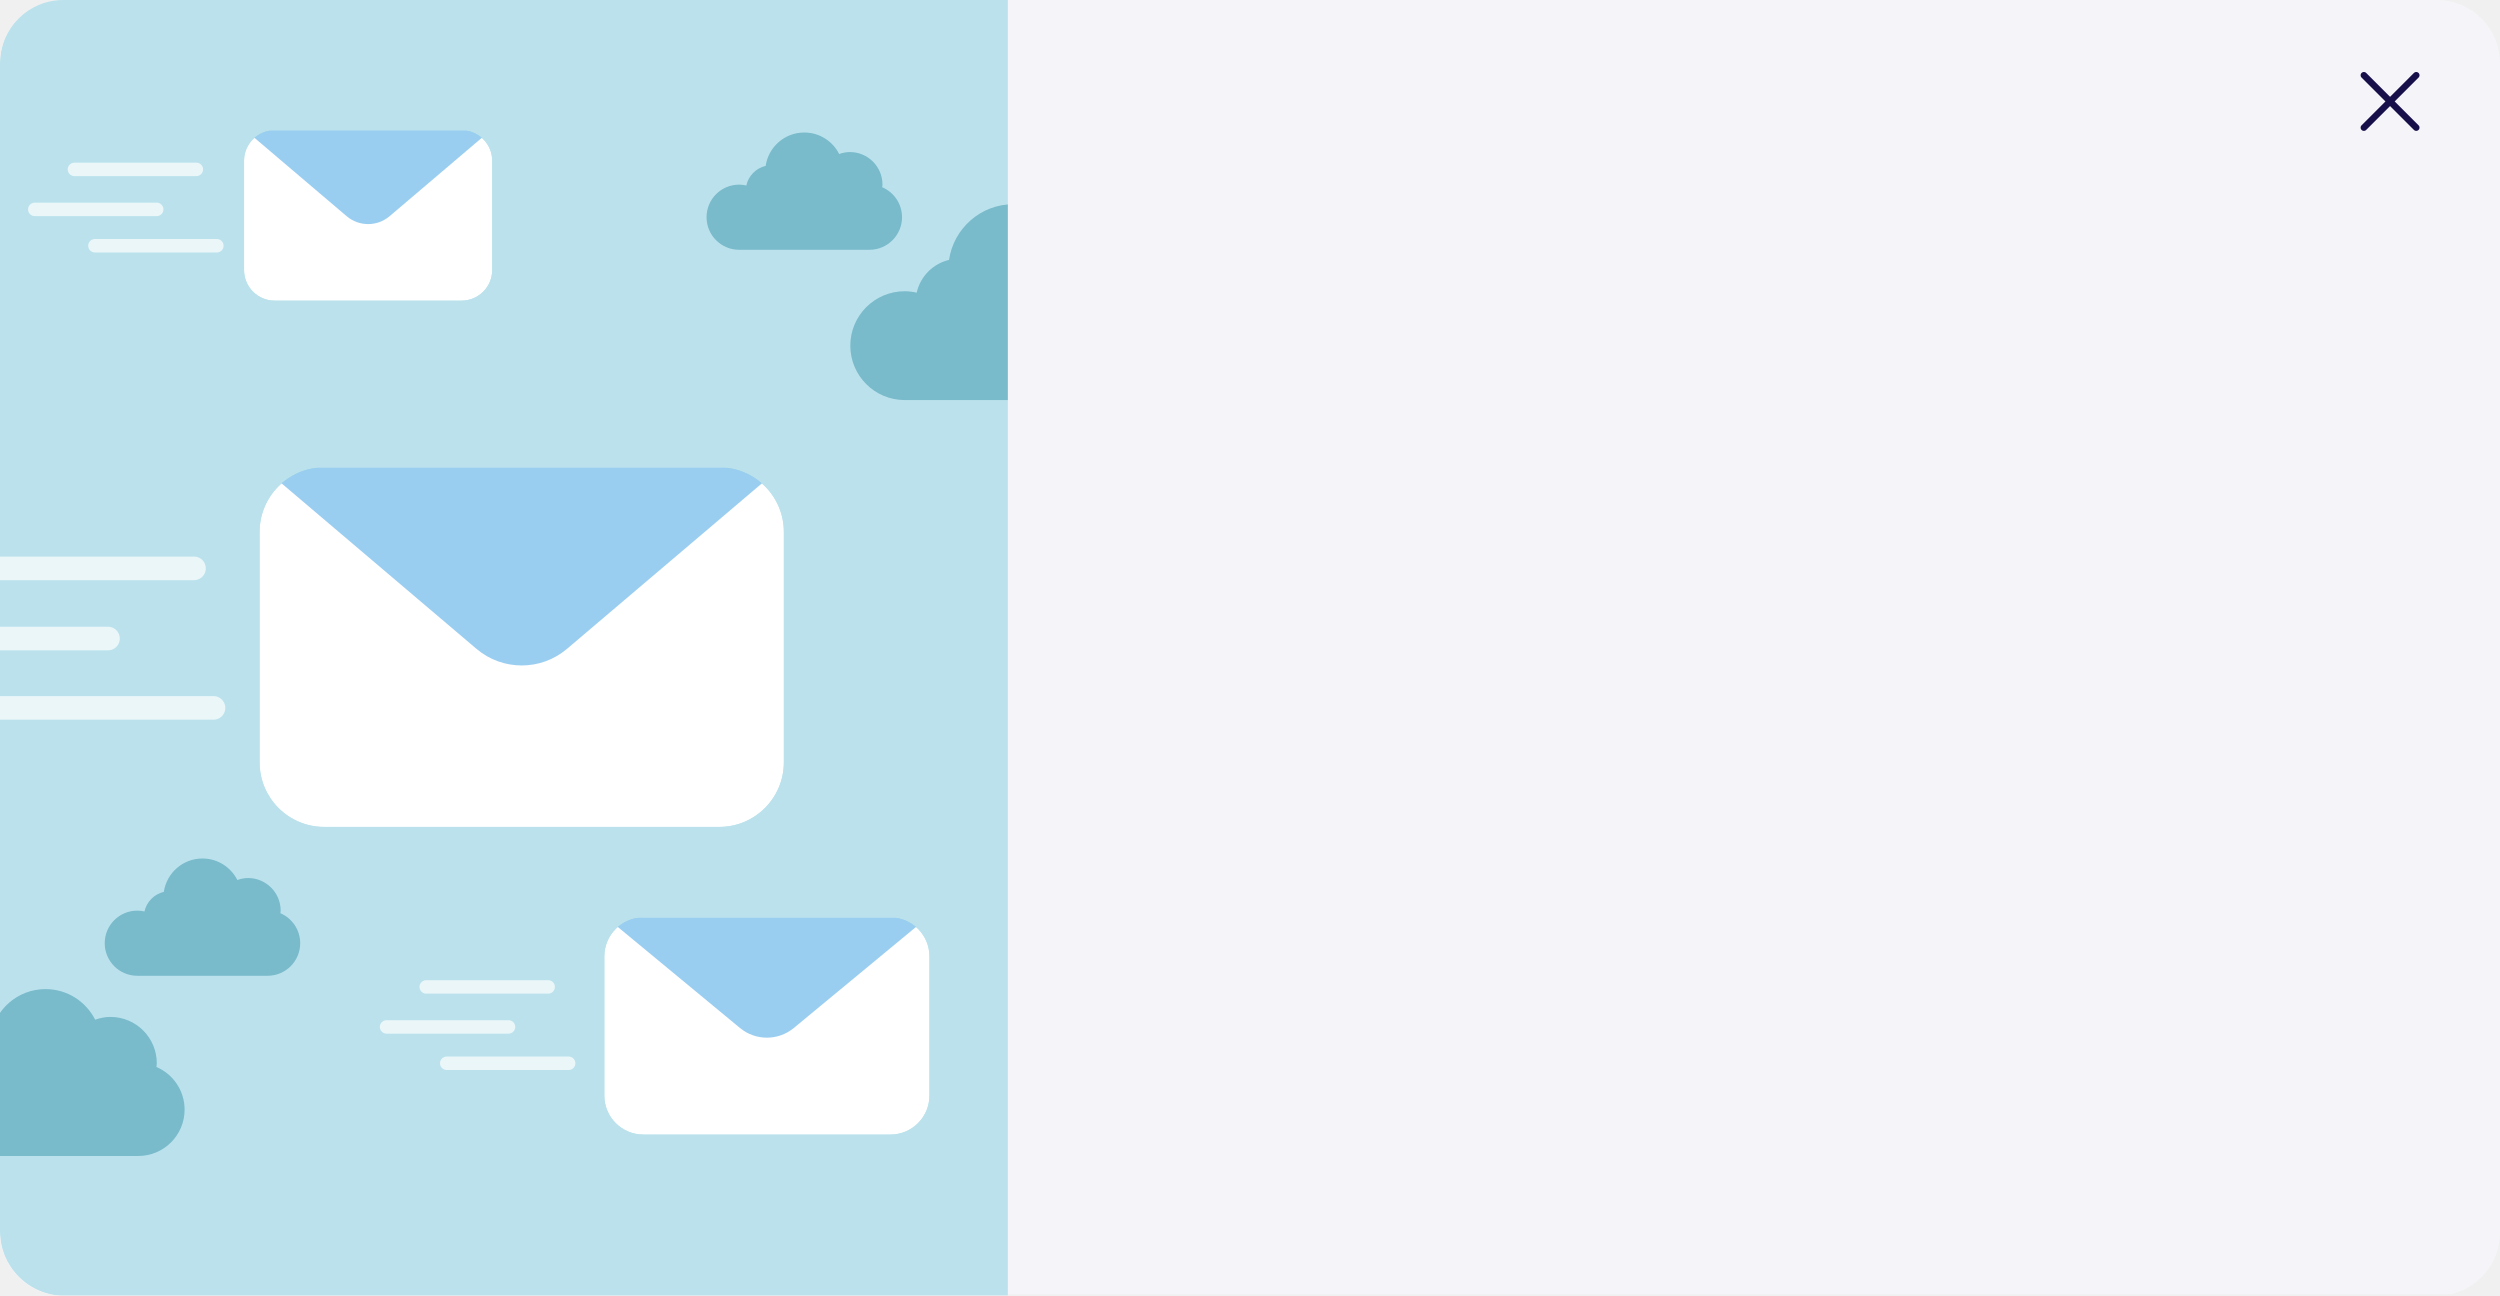
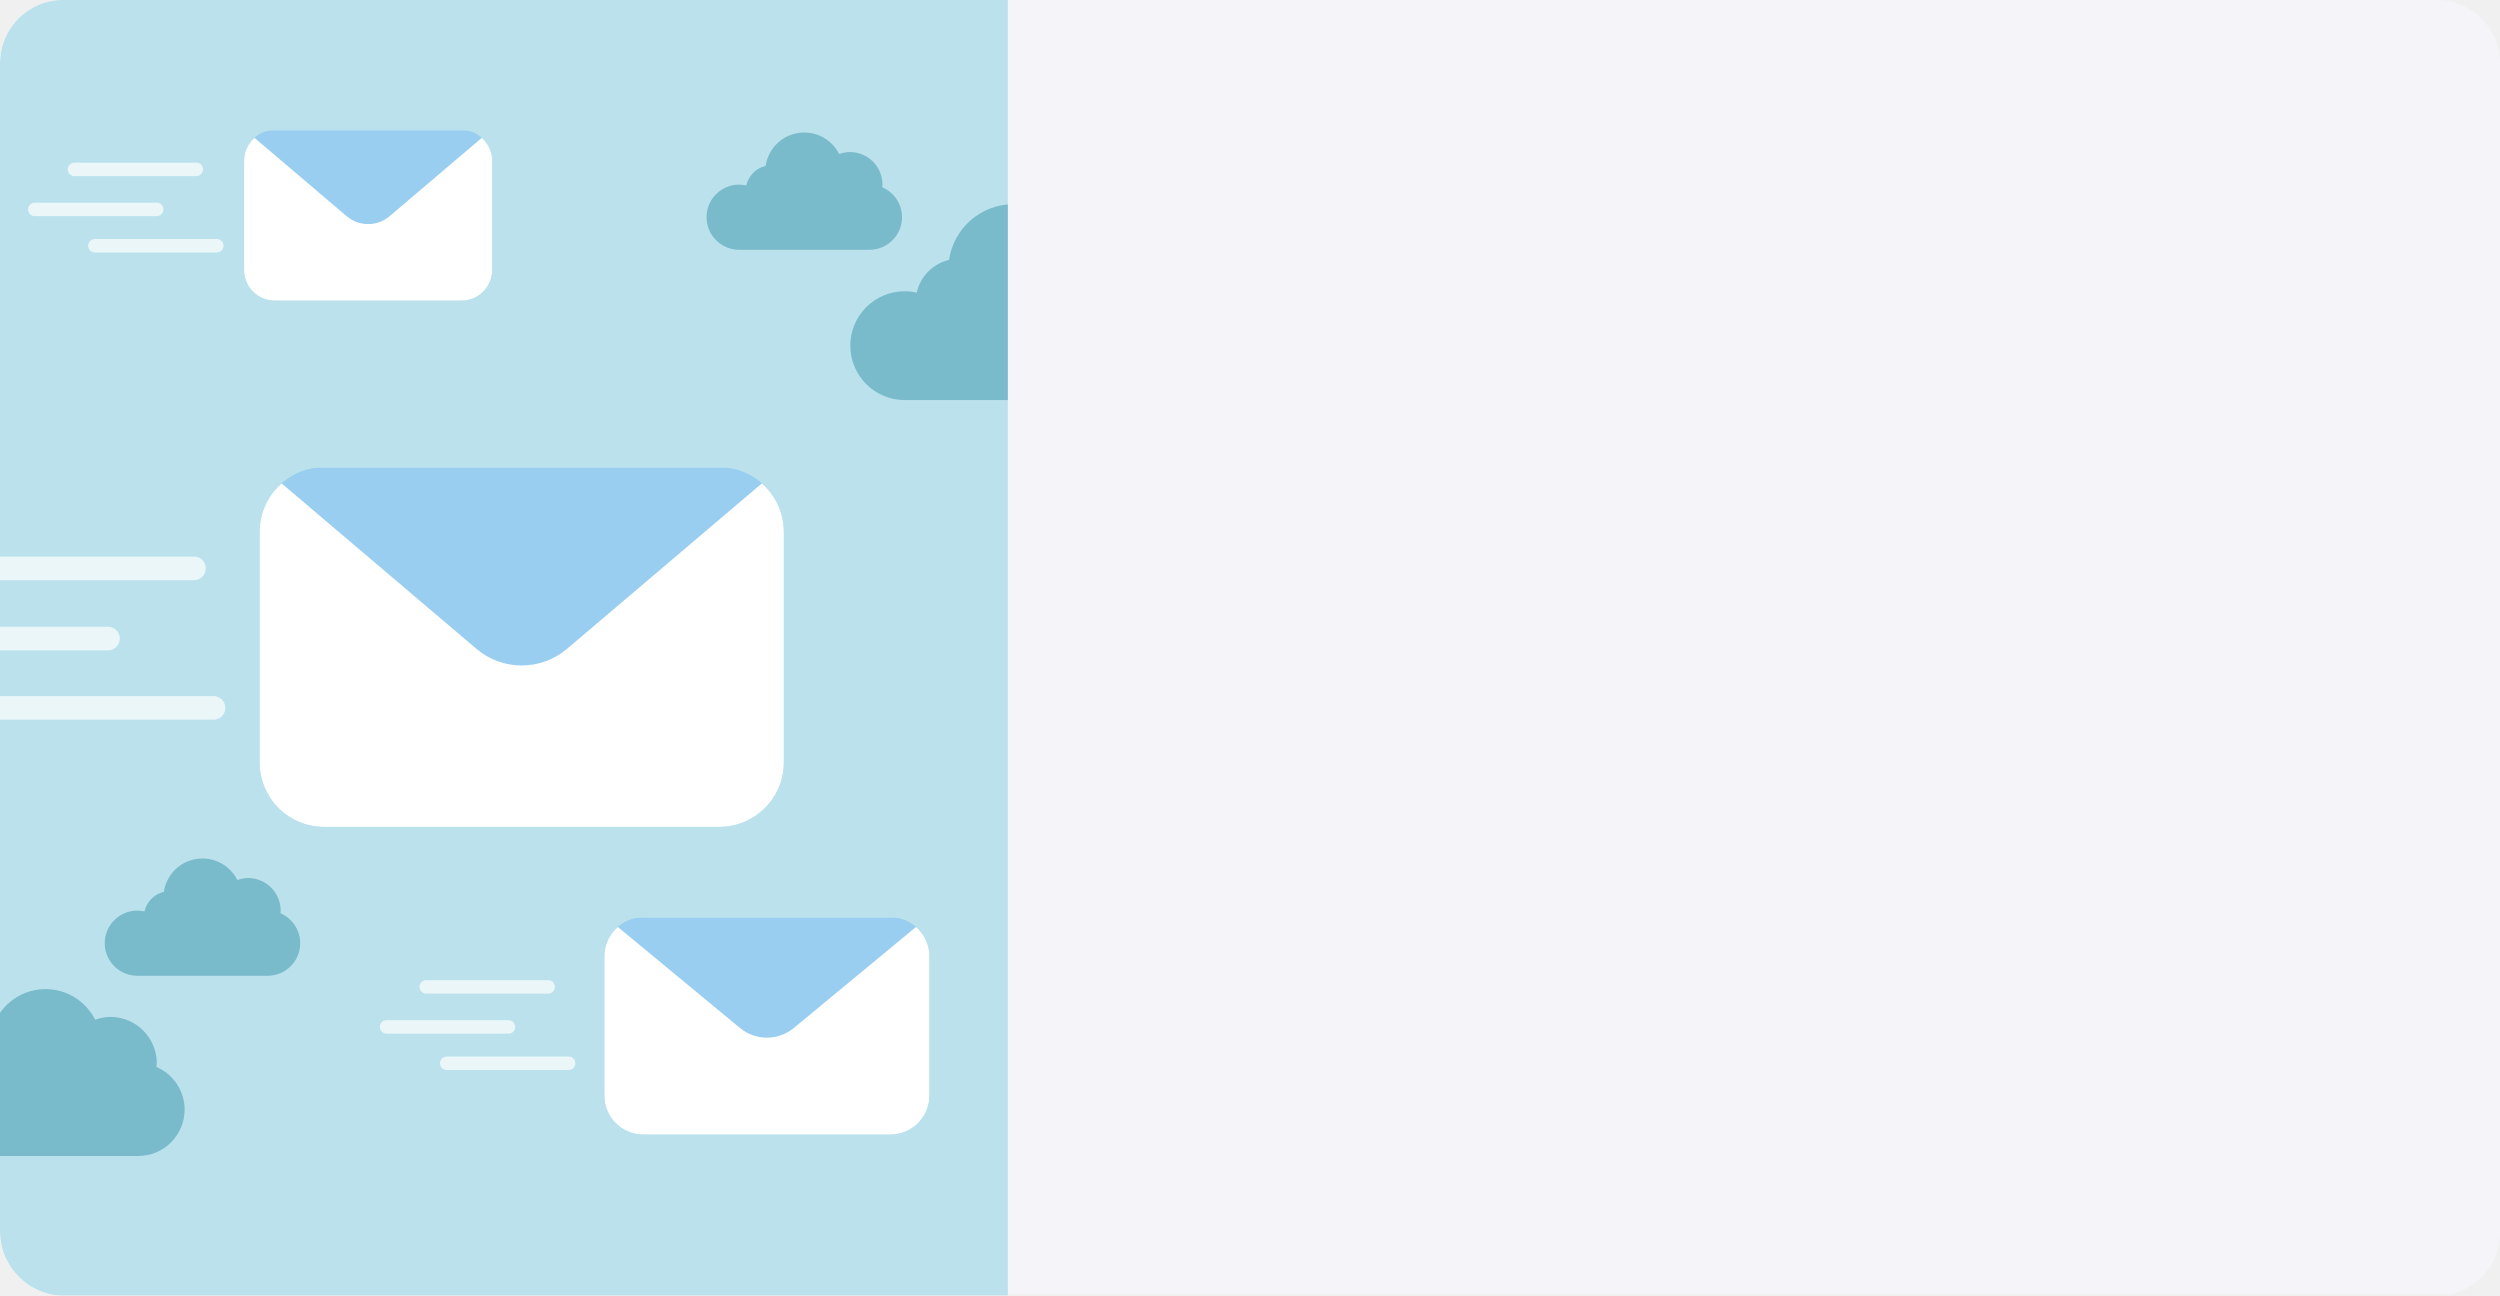
<svg xmlns="http://www.w3.org/2000/svg" width="764" height="396" viewBox="0 0 764 396" fill="none">
  <mask id="mask0_491_9140" style="mask-type:alpha" maskUnits="userSpaceOnUse" x="0" y="0" width="764" height="396">
    <rect width="764" height="396" rx="19.349" fill="#C4C4C4" />
  </mask>
  <g mask="url(#mask0_491_9140)">
    <rect width="824.512" height="395.529" fill="#F5F4F8" />
-     <path d="M722.402 39L738.402 23" stroke="#170F49" stroke-width="2" stroke-linecap="round" stroke-linejoin="round" />
-     <path d="M738.402 39L722.402 23" stroke="#170F49" stroke-width="2" stroke-linecap="round" stroke-linejoin="round" />
    <mask id="mask1_491_9140" style="mask-type:alpha" maskUnits="userSpaceOnUse" x="0" y="-1" width="308" height="397">
      <path d="M0 19.282C0 8.384 8.834 -0.45 19.732 -0.45H308V395.979H19.732C8.834 395.979 0 387.145 0 376.247V19.282Z" fill="#B5AEFF" />
    </mask>
    <g mask="url(#mask1_491_9140)">
      <rect y="-0.45" width="328.318" height="396.429" fill="#BBE2EC" />
      <g opacity="0.7">
        <line x1="130.264" y1="301.599" x2="167.516" y2="301.599" stroke="white" stroke-width="4.111" stroke-linecap="round" />
        <line x1="118.143" y1="313.824" x2="155.395" y2="313.824" stroke="white" stroke-width="4.111" stroke-linecap="round" />
        <line x1="136.525" y1="324.934" x2="173.777" y2="324.934" stroke="white" stroke-width="4.111" stroke-linecap="round" />
      </g>
      <g opacity="0.7">
        <line x1="22.752" y1="51.764" x2="60.003" y2="51.764" stroke="white" stroke-width="4.111" stroke-linecap="round" />
        <line x1="10.631" y1="63.989" x2="47.882" y2="63.989" stroke="white" stroke-width="4.111" stroke-linecap="round" />
        <line x1="29.013" y1="75.099" x2="66.264" y2="75.099" stroke="white" stroke-width="4.111" stroke-linecap="round" />
      </g>
      <mask id="mask2_491_9140" style="mask-type:alpha" maskUnits="userSpaceOnUse" x="74" y="39" width="77" height="53">
        <rect x="74.582" y="39.794" width="75.834" height="52.08" rx="9.352" fill="#C4C4C4" />
      </mask>
      <g mask="url(#mask2_491_9140)">
        <rect x="74.582" y="39.794" width="75.834" height="52.08" rx="9.352" fill="white" />
        <path opacity="0.53" d="M105.938 66.07L75.028 39.794H149.971L119.061 66.07C115.278 69.287 109.721 69.287 105.938 66.07Z" fill="#40A2E3" />
      </g>
      <mask id="mask3_491_9140" style="mask-type:alpha" maskUnits="userSpaceOnUse" x="184" y="280" width="101" height="67">
        <rect x="184.686" y="280.364" width="99.349" height="66.361" rx="11.916" fill="#C4C4C4" />
      </mask>
      <g mask="url(#mask3_491_9140)">
        <rect x="184.686" y="280.364" width="99.349" height="66.361" rx="11.916" fill="white" />
        <path opacity="0.53" d="M226.137 314.152L185.272 280.364H283.454L242.589 314.152C237.815 318.1 230.911 318.1 226.137 314.152Z" fill="#40A2E3" />
      </g>
      <mask id="mask4_491_9140" style="mask-type:alpha" maskUnits="userSpaceOnUse" x="79" y="142" width="161" height="111">
        <rect x="79.336" y="142.82" width="160.207" height="109.889" rx="19.732" fill="#C4C4C4" />
      </mask>
      <g mask="url(#mask4_491_9140)">
        <rect x="79.336" y="142.82" width="160.207" height="109.889" rx="19.732" fill="white" />
        <path opacity="0.53" d="M145.604 198.286L80.278 142.82H238.601L173.276 198.286C165.296 205.062 153.584 205.062 145.604 198.286Z" fill="#40A2E3" />
      </g>
      <line opacity="0.7" x1="-6.052" y1="173.697" x2="59.281" y2="173.697" stroke="white" stroke-width="7.21" stroke-linecap="round" />
      <line opacity="0.7" x1="-32.333" y1="195.136" x2="33" y2="195.136" stroke="white" stroke-width="7.21" stroke-linecap="round" />
      <line opacity="0.7" x1="-0.091" y1="216.334" x2="65.241" y2="216.334" stroke="white" stroke-width="7.21" stroke-linecap="round" />
      <path d="M47.801 326.068C47.829 325.688 47.914 325.323 47.914 324.935C47.914 317.112 41.57 310.768 33.747 310.768C32.104 310.768 30.549 311.102 29.081 311.618C26.279 306.076 20.547 302.268 13.914 302.268C5.374 302.268 -1.672 308.569 -2.882 316.772C-7.075 317.772 -10.362 321.084 -11.3 325.303C-12.306 325.076 -13.345 324.935 -14.419 324.935C-22.242 324.935 -28.586 331.279 -28.586 339.101C-28.586 346.924 -22.242 353.268 -14.419 353.268C-6.596 353.268 34.425 353.268 42.247 353.268C50.07 353.268 56.414 346.924 56.414 339.101C56.414 333.248 52.864 328.23 47.801 326.068Z" fill="#79BACB" />
      <path d="M349.508 90.334C349.542 89.888 349.641 89.459 349.641 89.003C349.641 79.822 342.196 72.376 333.014 72.376C331.085 72.376 329.259 72.768 327.536 73.373C324.248 66.868 317.52 62.399 309.735 62.399C299.712 62.399 291.441 69.795 290.021 79.422C285.099 80.596 281.242 84.484 280.141 89.436C278.96 89.17 277.74 89.003 276.479 89.003C267.297 89.003 259.852 96.449 259.852 105.631C259.852 114.813 267.297 122.259 276.479 122.259C285.661 122.259 333.808 122.259 342.99 122.259C352.172 122.259 359.618 114.813 359.618 105.631C359.618 98.76 355.451 92.871 349.508 90.334Z" fill="#79BACB" />
      <path d="M85.688 279.082C85.707 278.815 85.767 278.558 85.767 278.285C85.767 272.787 81.309 268.329 75.811 268.329C74.656 268.329 73.562 268.564 72.531 268.926C70.562 265.031 66.533 262.355 61.871 262.355C55.87 262.355 50.917 266.783 50.067 272.548C47.12 273.251 44.81 275.579 44.151 278.544C43.444 278.385 42.713 278.285 41.959 278.285C36.461 278.285 32.002 282.744 32.002 288.242C32.002 293.74 36.461 298.198 41.959 298.198C47.456 298.198 76.287 298.198 81.785 298.198C87.283 298.198 91.741 293.74 91.741 288.242C91.741 284.128 89.246 280.601 85.688 279.082Z" fill="#79BACB" />
      <path d="M269.607 57.219C269.627 56.952 269.686 56.695 269.686 56.423C269.686 50.925 265.228 46.466 259.73 46.466C258.575 46.466 257.482 46.701 256.45 47.063C254.481 43.169 250.452 40.492 245.791 40.492C239.789 40.492 234.837 44.921 233.986 50.686C231.039 51.389 228.729 53.716 228.07 56.681C227.363 56.522 226.632 56.423 225.878 56.423C220.38 56.423 215.921 60.881 215.921 66.379C215.921 71.877 220.38 76.336 225.878 76.336C231.376 76.336 260.206 76.336 265.704 76.336C271.202 76.336 275.66 71.877 275.66 66.379C275.66 62.265 273.165 58.739 269.607 57.219Z" fill="#79BACB" />
    </g>
  </g>
</svg>
